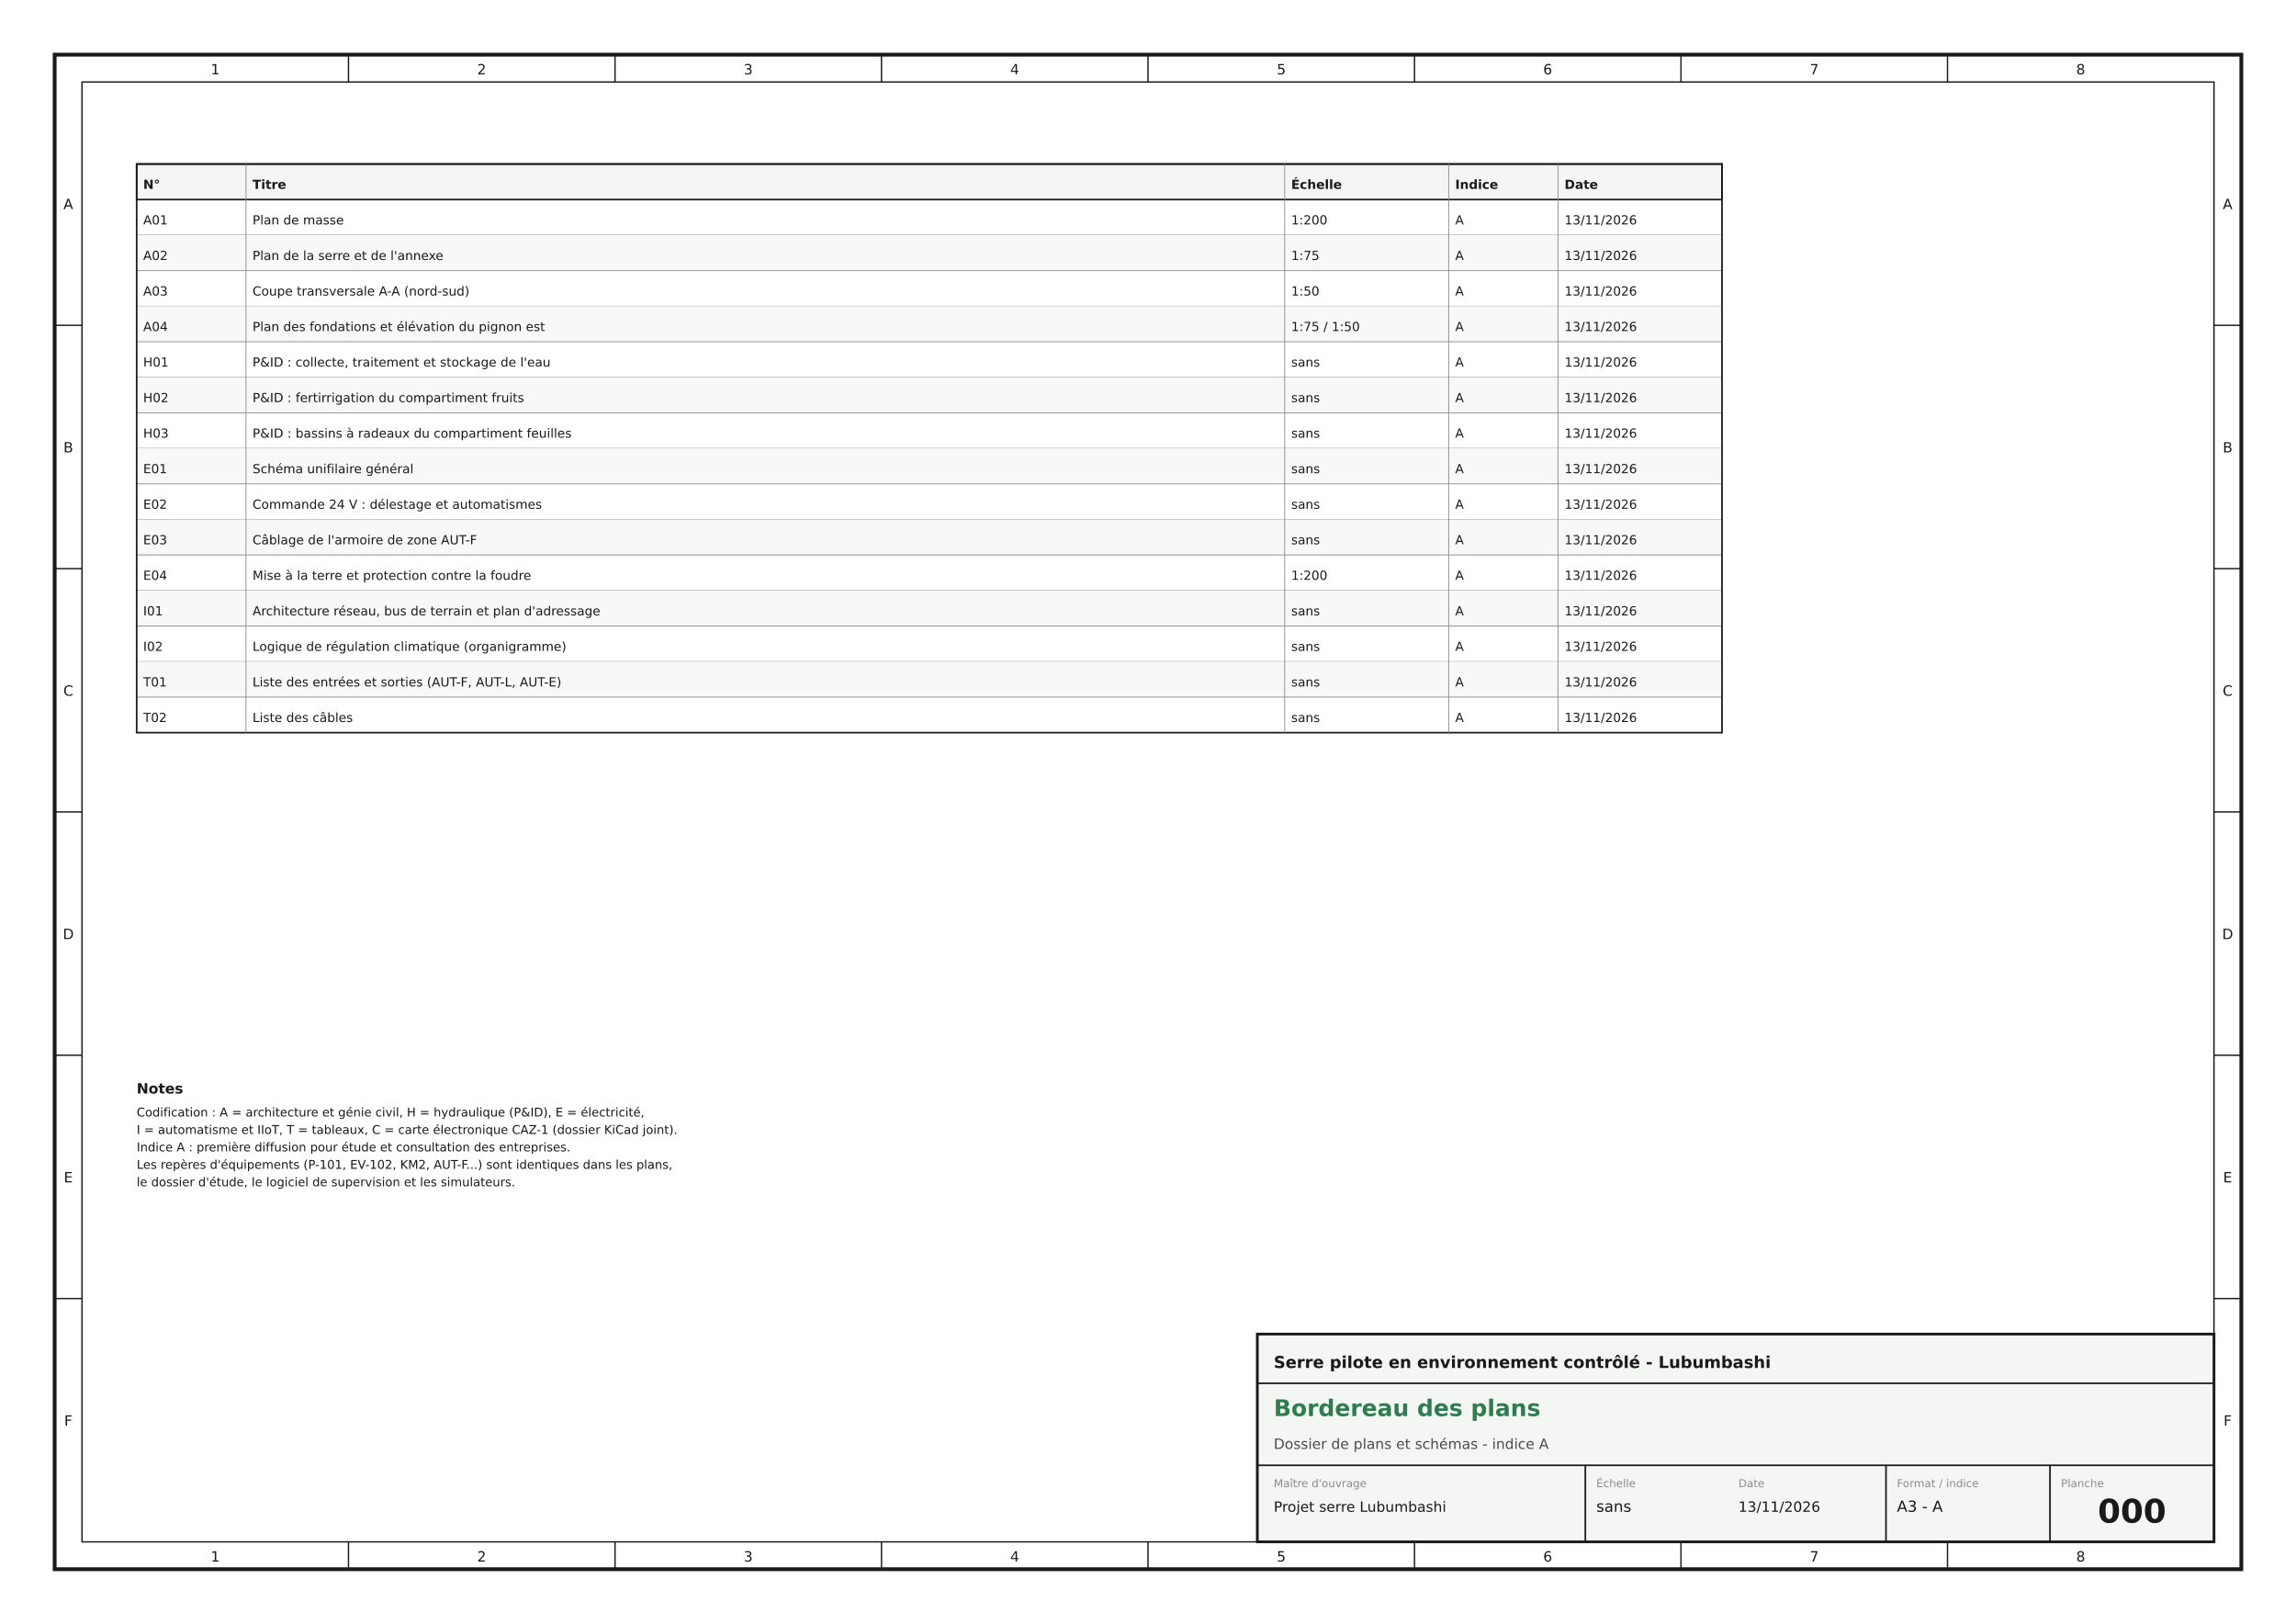
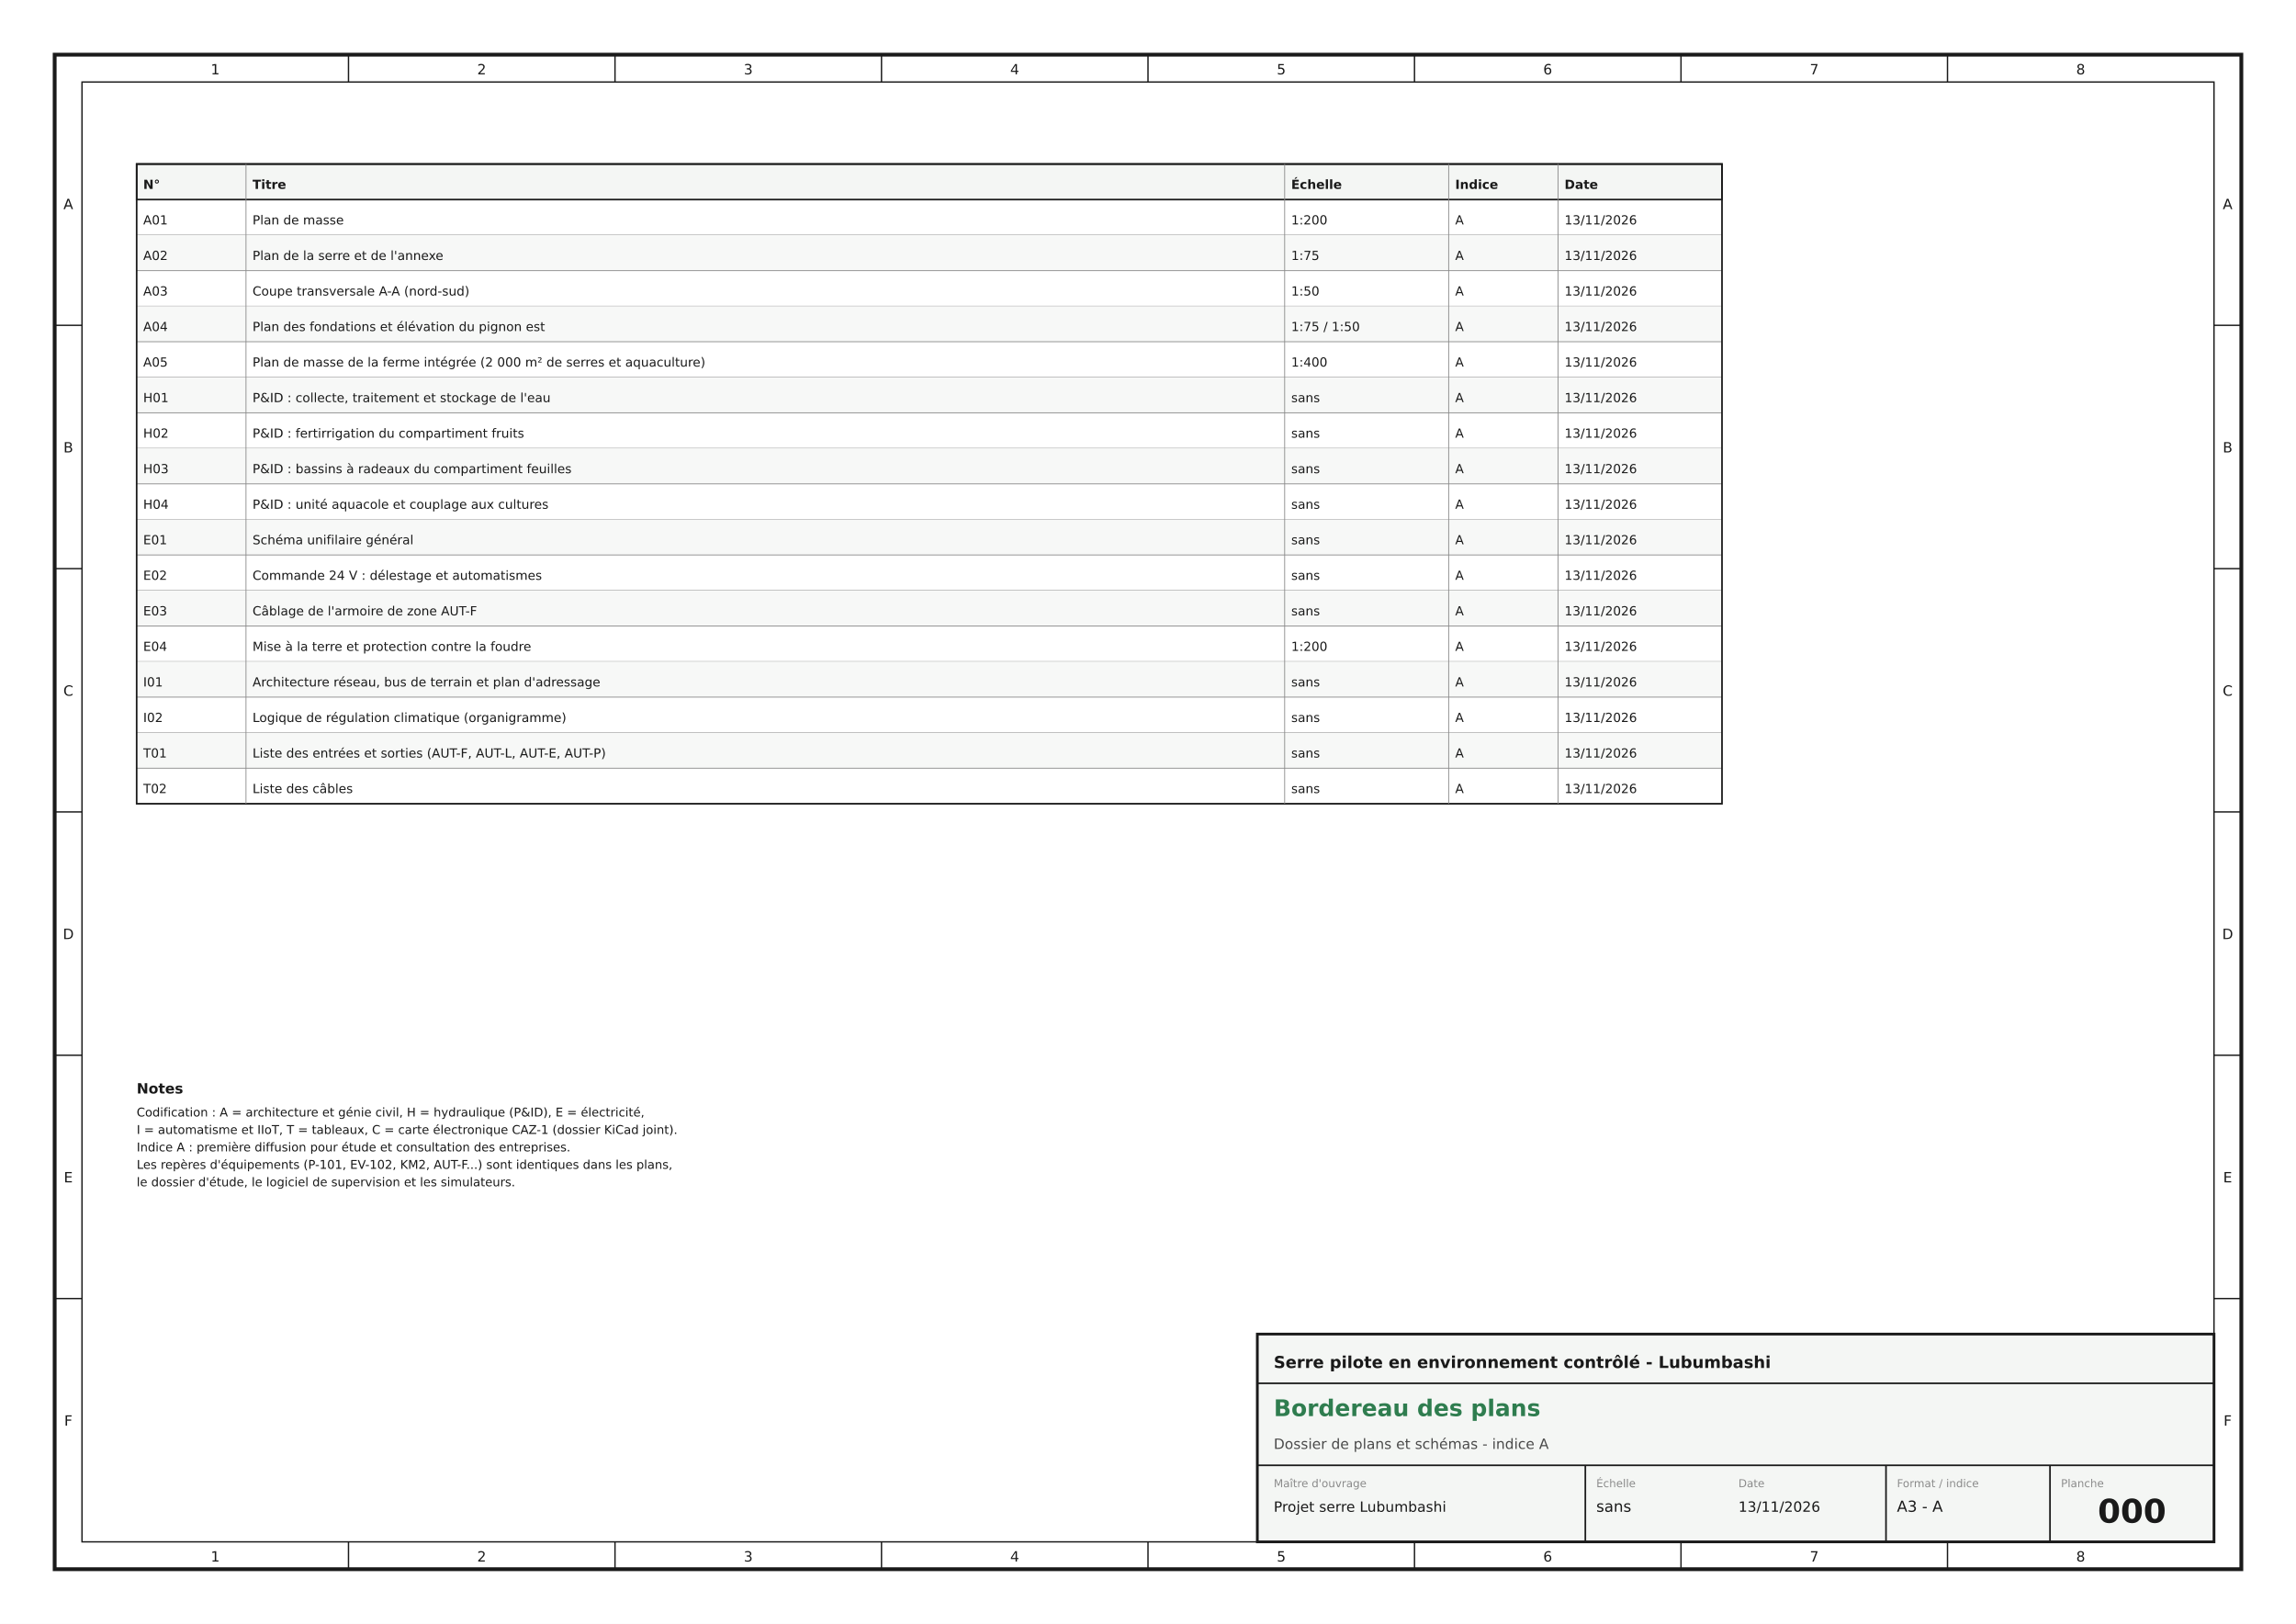
<svg xmlns="http://www.w3.org/2000/svg" width="420.0mm" height="297.0mm" viewBox="0 0 420.0 297.0" font-family="DejaVu Sans, Arial, sans-serif">
  <defs>
    <marker id="fl" viewBox="0 0 10 10" refX="9" refY="5" markerWidth="3.5" markerHeight="3.5" orient="auto-start-reverse">
      <path d="M0,0 L10,5 L0,10 Z" fill="#1a1a1a" />
    </marker>
    <marker id="fc" viewBox="0 0 10 10" refX="5" refY="5" markerWidth="2.6" markerHeight="2.6" orient="auto-start-reverse">
      <path d="M0,1 L10,5 L0,9 Z" fill="#4a4a4a" />
    </marker>
    <pattern id="hach" width="2" height="2" patternUnits="userSpaceOnUse" patternTransform="rotate(45)">
      <line x1="0" y1="0" x2="0" y2="2" stroke="#8a8a8a" stroke-width="0.25" />
    </pattern>
    <pattern id="beton" width="4" height="4" patternUnits="userSpaceOnUse">
      <circle cx="1" cy="1" r="0.3" fill="#8a8a8a" />
      <circle cx="3" cy="2.6" r="0.25" fill="#8a8a8a" />
    </pattern>
  </defs>
  <rect width="420.0" height="297.0" fill="#fff" />
  <rect x="25.00" y="30.00" width="290.00" height="6.50" rx="0" fill="#f4f6f4" stroke="#1a1a1a" stroke-width="0.3" />
  <text x="26.20" y="34.55" font-size="2.3" text-anchor="start" fill="#1a1a1a" font-weight="700">N°</text>
  <text x="46.20" y="34.55" font-size="2.3" text-anchor="start" fill="#1a1a1a" font-weight="700">Titre</text>
  <text x="236.20" y="34.55" font-size="2.3" text-anchor="start" fill="#1a1a1a" font-weight="700">Échelle</text>
  <text x="266.20" y="34.55" font-size="2.3" text-anchor="start" fill="#1a1a1a" font-weight="700">Indice</text>
  <text x="286.20" y="34.55" font-size="2.3" text-anchor="start" fill="#1a1a1a" font-weight="700">Date</text>
  <text x="26.20" y="41.05" font-size="2.3" text-anchor="start" fill="#1a1a1a">A01</text>
  <text x="46.20" y="41.05" font-size="2.3" text-anchor="start" fill="#1a1a1a">Plan de masse</text>
  <text x="236.20" y="41.05" font-size="2.3" text-anchor="start" fill="#1a1a1a">1:200</text>
  <text x="266.20" y="41.05" font-size="2.3" text-anchor="start" fill="#1a1a1a">A</text>
  <text x="286.20" y="41.05" font-size="2.3" text-anchor="start" fill="#1a1a1a">13/11/2026</text>
  <line x1="25.00" y1="43.00" x2="315.00" y2="43.00" stroke="#8a8a8a" stroke-width="0.15" />
  <rect x="25.00" y="43.00" width="290.00" height="6.50" rx="0" fill="#f7f8f7" stroke="none" stroke-width="0" />
  <text x="26.20" y="47.55" font-size="2.3" text-anchor="start" fill="#1a1a1a">A02</text>
  <text x="46.20" y="47.55" font-size="2.3" text-anchor="start" fill="#1a1a1a">Plan de la serre et de l'annexe</text>
  <text x="236.20" y="47.55" font-size="2.3" text-anchor="start" fill="#1a1a1a">1:75</text>
  <text x="266.20" y="47.55" font-size="2.3" text-anchor="start" fill="#1a1a1a">A</text>
  <text x="286.20" y="47.55" font-size="2.3" text-anchor="start" fill="#1a1a1a">13/11/2026</text>
  <line x1="25.00" y1="49.50" x2="315.00" y2="49.50" stroke="#8a8a8a" stroke-width="0.15" />
  <text x="26.20" y="54.05" font-size="2.3" text-anchor="start" fill="#1a1a1a">A03</text>
  <text x="46.20" y="54.05" font-size="2.3" text-anchor="start" fill="#1a1a1a">Coupe transversale A-A (nord-sud)</text>
  <text x="236.20" y="54.05" font-size="2.3" text-anchor="start" fill="#1a1a1a">1:50</text>
  <text x="266.20" y="54.05" font-size="2.3" text-anchor="start" fill="#1a1a1a">A</text>
  <text x="286.20" y="54.05" font-size="2.3" text-anchor="start" fill="#1a1a1a">13/11/2026</text>
  <line x1="25.00" y1="56.00" x2="315.00" y2="56.00" stroke="#8a8a8a" stroke-width="0.15" />
  <rect x="25.00" y="56.00" width="290.00" height="6.50" rx="0" fill="#f7f8f7" stroke="none" stroke-width="0" />
  <text x="26.20" y="60.55" font-size="2.3" text-anchor="start" fill="#1a1a1a">A04</text>
  <text x="46.20" y="60.55" font-size="2.3" text-anchor="start" fill="#1a1a1a">Plan des fondations et élévation du pignon est</text>
  <text x="236.20" y="60.55" font-size="2.3" text-anchor="start" fill="#1a1a1a">1:75 / 1:50</text>
  <text x="266.20" y="60.55" font-size="2.3" text-anchor="start" fill="#1a1a1a">A</text>
  <text x="286.20" y="60.55" font-size="2.3" text-anchor="start" fill="#1a1a1a">13/11/2026</text>
  <line x1="25.00" y1="62.50" x2="315.00" y2="62.50" stroke="#8a8a8a" stroke-width="0.15" />
-   <text x="26.20" y="67.05" font-size="2.3" text-anchor="start" fill="#1a1a1a">H01</text>
-   <text x="46.20" y="67.05" font-size="2.3" text-anchor="start" fill="#1a1a1a">P&amp;ID : collecte, traitement et stockage de l'eau</text>
-   <text x="236.20" y="67.05" font-size="2.3" text-anchor="start" fill="#1a1a1a">sans</text>
+   <text x="26.20" y="67.05" font-size="2.3" text-anchor="start" fill="#1a1a1a">A05</text>
+   <text x="46.20" y="67.05" font-size="2.3" text-anchor="start" fill="#1a1a1a">Plan de masse de la ferme intégrée (2 000 m² de serres et aquaculture)</text>
+   <text x="236.20" y="67.05" font-size="2.3" text-anchor="start" fill="#1a1a1a">1:400</text>
  <text x="266.20" y="67.05" font-size="2.3" text-anchor="start" fill="#1a1a1a">A</text>
  <text x="286.20" y="67.05" font-size="2.3" text-anchor="start" fill="#1a1a1a">13/11/2026</text>
  <line x1="25.00" y1="69.00" x2="315.00" y2="69.00" stroke="#8a8a8a" stroke-width="0.15" />
  <rect x="25.00" y="69.00" width="290.00" height="6.50" rx="0" fill="#f7f8f7" stroke="none" stroke-width="0" />
-   <text x="26.20" y="73.55" font-size="2.3" text-anchor="start" fill="#1a1a1a">H02</text>
-   <text x="46.20" y="73.55" font-size="2.3" text-anchor="start" fill="#1a1a1a">P&amp;ID : fertirrigation du compartiment fruits</text>
+   <text x="26.20" y="73.55" font-size="2.3" text-anchor="start" fill="#1a1a1a">H01</text>
+   <text x="46.20" y="73.55" font-size="2.3" text-anchor="start" fill="#1a1a1a">P&amp;ID : collecte, traitement et stockage de l'eau</text>
  <text x="236.20" y="73.55" font-size="2.3" text-anchor="start" fill="#1a1a1a">sans</text>
  <text x="266.20" y="73.55" font-size="2.3" text-anchor="start" fill="#1a1a1a">A</text>
  <text x="286.20" y="73.55" font-size="2.3" text-anchor="start" fill="#1a1a1a">13/11/2026</text>
  <line x1="25.00" y1="75.50" x2="315.00" y2="75.50" stroke="#8a8a8a" stroke-width="0.15" />
-   <text x="26.20" y="80.05" font-size="2.3" text-anchor="start" fill="#1a1a1a">H03</text>
-   <text x="46.20" y="80.05" font-size="2.3" text-anchor="start" fill="#1a1a1a">P&amp;ID : bassins à radeaux du compartiment feuilles</text>
+   <text x="26.20" y="80.05" font-size="2.3" text-anchor="start" fill="#1a1a1a">H02</text>
+   <text x="46.20" y="80.05" font-size="2.3" text-anchor="start" fill="#1a1a1a">P&amp;ID : fertirrigation du compartiment fruits</text>
  <text x="236.20" y="80.05" font-size="2.3" text-anchor="start" fill="#1a1a1a">sans</text>
  <text x="266.20" y="80.05" font-size="2.3" text-anchor="start" fill="#1a1a1a">A</text>
  <text x="286.20" y="80.05" font-size="2.3" text-anchor="start" fill="#1a1a1a">13/11/2026</text>
  <line x1="25.00" y1="82.00" x2="315.00" y2="82.00" stroke="#8a8a8a" stroke-width="0.15" />
  <rect x="25.00" y="82.00" width="290.00" height="6.50" rx="0" fill="#f7f8f7" stroke="none" stroke-width="0" />
-   <text x="26.20" y="86.55" font-size="2.3" text-anchor="start" fill="#1a1a1a">E01</text>
-   <text x="46.20" y="86.55" font-size="2.3" text-anchor="start" fill="#1a1a1a">Schéma unifilaire général</text>
+   <text x="26.20" y="86.55" font-size="2.3" text-anchor="start" fill="#1a1a1a">H03</text>
+   <text x="46.20" y="86.55" font-size="2.3" text-anchor="start" fill="#1a1a1a">P&amp;ID : bassins à radeaux du compartiment feuilles</text>
  <text x="236.20" y="86.55" font-size="2.3" text-anchor="start" fill="#1a1a1a">sans</text>
  <text x="266.20" y="86.55" font-size="2.3" text-anchor="start" fill="#1a1a1a">A</text>
  <text x="286.20" y="86.55" font-size="2.3" text-anchor="start" fill="#1a1a1a">13/11/2026</text>
  <line x1="25.00" y1="88.50" x2="315.00" y2="88.50" stroke="#8a8a8a" stroke-width="0.15" />
-   <text x="26.20" y="93.05" font-size="2.3" text-anchor="start" fill="#1a1a1a">E02</text>
-   <text x="46.20" y="93.05" font-size="2.3" text-anchor="start" fill="#1a1a1a">Commande 24 V : délestage et automatismes</text>
+   <text x="26.20" y="93.05" font-size="2.3" text-anchor="start" fill="#1a1a1a">H04</text>
+   <text x="46.20" y="93.05" font-size="2.3" text-anchor="start" fill="#1a1a1a">P&amp;ID : unité aquacole et couplage aux cultures</text>
  <text x="236.20" y="93.05" font-size="2.3" text-anchor="start" fill="#1a1a1a">sans</text>
  <text x="266.20" y="93.05" font-size="2.3" text-anchor="start" fill="#1a1a1a">A</text>
  <text x="286.20" y="93.05" font-size="2.3" text-anchor="start" fill="#1a1a1a">13/11/2026</text>
  <line x1="25.00" y1="95.00" x2="315.00" y2="95.00" stroke="#8a8a8a" stroke-width="0.15" />
  <rect x="25.00" y="95.00" width="290.00" height="6.50" rx="0" fill="#f7f8f7" stroke="none" stroke-width="0" />
-   <text x="26.20" y="99.55" font-size="2.3" text-anchor="start" fill="#1a1a1a">E03</text>
-   <text x="46.20" y="99.55" font-size="2.3" text-anchor="start" fill="#1a1a1a">Câblage de l'armoire de zone AUT-F</text>
+   <text x="26.20" y="99.55" font-size="2.3" text-anchor="start" fill="#1a1a1a">E01</text>
+   <text x="46.20" y="99.55" font-size="2.3" text-anchor="start" fill="#1a1a1a">Schéma unifilaire général</text>
  <text x="236.20" y="99.55" font-size="2.3" text-anchor="start" fill="#1a1a1a">sans</text>
  <text x="266.20" y="99.55" font-size="2.3" text-anchor="start" fill="#1a1a1a">A</text>
  <text x="286.20" y="99.55" font-size="2.3" text-anchor="start" fill="#1a1a1a">13/11/2026</text>
  <line x1="25.00" y1="101.50" x2="315.00" y2="101.50" stroke="#8a8a8a" stroke-width="0.15" />
-   <text x="26.20" y="106.05" font-size="2.3" text-anchor="start" fill="#1a1a1a">E04</text>
-   <text x="46.20" y="106.05" font-size="2.3" text-anchor="start" fill="#1a1a1a">Mise à la terre et protection contre la foudre</text>
-   <text x="236.20" y="106.05" font-size="2.3" text-anchor="start" fill="#1a1a1a">1:200</text>
+   <text x="26.20" y="106.05" font-size="2.3" text-anchor="start" fill="#1a1a1a">E02</text>
+   <text x="46.20" y="106.05" font-size="2.3" text-anchor="start" fill="#1a1a1a">Commande 24 V : délestage et automatismes</text>
+   <text x="236.20" y="106.05" font-size="2.3" text-anchor="start" fill="#1a1a1a">sans</text>
  <text x="266.20" y="106.05" font-size="2.3" text-anchor="start" fill="#1a1a1a">A</text>
  <text x="286.20" y="106.05" font-size="2.3" text-anchor="start" fill="#1a1a1a">13/11/2026</text>
  <line x1="25.00" y1="108.00" x2="315.00" y2="108.00" stroke="#8a8a8a" stroke-width="0.15" />
  <rect x="25.00" y="108.00" width="290.00" height="6.50" rx="0" fill="#f7f8f7" stroke="none" stroke-width="0" />
-   <text x="26.20" y="112.55" font-size="2.3" text-anchor="start" fill="#1a1a1a">I01</text>
-   <text x="46.20" y="112.55" font-size="2.3" text-anchor="start" fill="#1a1a1a">Architecture réseau, bus de terrain et plan d'adressage</text>
+   <text x="26.20" y="112.55" font-size="2.3" text-anchor="start" fill="#1a1a1a">E03</text>
+   <text x="46.20" y="112.55" font-size="2.3" text-anchor="start" fill="#1a1a1a">Câblage de l'armoire de zone AUT-F</text>
  <text x="236.20" y="112.55" font-size="2.3" text-anchor="start" fill="#1a1a1a">sans</text>
  <text x="266.20" y="112.55" font-size="2.3" text-anchor="start" fill="#1a1a1a">A</text>
  <text x="286.20" y="112.55" font-size="2.3" text-anchor="start" fill="#1a1a1a">13/11/2026</text>
  <line x1="25.00" y1="114.50" x2="315.00" y2="114.50" stroke="#8a8a8a" stroke-width="0.15" />
-   <text x="26.20" y="119.05" font-size="2.3" text-anchor="start" fill="#1a1a1a">I02</text>
-   <text x="46.20" y="119.05" font-size="2.3" text-anchor="start" fill="#1a1a1a">Logique de régulation climatique (organigramme)</text>
-   <text x="236.20" y="119.05" font-size="2.3" text-anchor="start" fill="#1a1a1a">sans</text>
+   <text x="26.20" y="119.05" font-size="2.3" text-anchor="start" fill="#1a1a1a">E04</text>
+   <text x="46.20" y="119.05" font-size="2.3" text-anchor="start" fill="#1a1a1a">Mise à la terre et protection contre la foudre</text>
+   <text x="236.20" y="119.05" font-size="2.3" text-anchor="start" fill="#1a1a1a">1:200</text>
  <text x="266.20" y="119.05" font-size="2.3" text-anchor="start" fill="#1a1a1a">A</text>
  <text x="286.20" y="119.05" font-size="2.3" text-anchor="start" fill="#1a1a1a">13/11/2026</text>
  <line x1="25.00" y1="121.00" x2="315.00" y2="121.00" stroke="#8a8a8a" stroke-width="0.15" />
  <rect x="25.00" y="121.00" width="290.00" height="6.50" rx="0" fill="#f7f8f7" stroke="none" stroke-width="0" />
-   <text x="26.20" y="125.55" font-size="2.3" text-anchor="start" fill="#1a1a1a">T01</text>
-   <text x="46.20" y="125.55" font-size="2.3" text-anchor="start" fill="#1a1a1a">Liste des entrées et sorties (AUT-F, AUT-L, AUT-E)</text>
+   <text x="26.20" y="125.55" font-size="2.3" text-anchor="start" fill="#1a1a1a">I01</text>
+   <text x="46.20" y="125.55" font-size="2.3" text-anchor="start" fill="#1a1a1a">Architecture réseau, bus de terrain et plan d'adressage</text>
  <text x="236.20" y="125.55" font-size="2.3" text-anchor="start" fill="#1a1a1a">sans</text>
  <text x="266.20" y="125.55" font-size="2.3" text-anchor="start" fill="#1a1a1a">A</text>
  <text x="286.20" y="125.55" font-size="2.3" text-anchor="start" fill="#1a1a1a">13/11/2026</text>
  <line x1="25.00" y1="127.50" x2="315.00" y2="127.50" stroke="#8a8a8a" stroke-width="0.15" />
-   <text x="26.20" y="132.05" font-size="2.3" text-anchor="start" fill="#1a1a1a">T02</text>
-   <text x="46.20" y="132.05" font-size="2.3" text-anchor="start" fill="#1a1a1a">Liste des câbles</text>
+   <text x="26.20" y="132.05" font-size="2.3" text-anchor="start" fill="#1a1a1a">I02</text>
+   <text x="46.20" y="132.05" font-size="2.3" text-anchor="start" fill="#1a1a1a">Logique de régulation climatique (organigramme)</text>
  <text x="236.20" y="132.05" font-size="2.3" text-anchor="start" fill="#1a1a1a">sans</text>
  <text x="266.20" y="132.05" font-size="2.3" text-anchor="start" fill="#1a1a1a">A</text>
  <text x="286.20" y="132.05" font-size="2.3" text-anchor="start" fill="#1a1a1a">13/11/2026</text>
  <line x1="25.00" y1="134.00" x2="315.00" y2="134.00" stroke="#8a8a8a" stroke-width="0.15" />
-   <rect x="25.00" y="30.00" width="290.00" height="104.00" rx="0" fill="none" stroke="#1a1a1a" stroke-width="0.3" />
-   <line x1="45.00" y1="30.00" x2="45.00" y2="134.00" stroke="#8a8a8a" stroke-width="0.15" />
-   <line x1="235.00" y1="30.00" x2="235.00" y2="134.00" stroke="#8a8a8a" stroke-width="0.15" />
-   <line x1="265.00" y1="30.00" x2="265.00" y2="134.00" stroke="#8a8a8a" stroke-width="0.15" />
-   <line x1="285.00" y1="30.00" x2="285.00" y2="134.00" stroke="#8a8a8a" stroke-width="0.15" />
+   <rect x="25.00" y="134.00" width="290.00" height="6.50" rx="0" fill="#f7f8f7" stroke="none" stroke-width="0" />
+   <text x="26.20" y="138.55" font-size="2.3" text-anchor="start" fill="#1a1a1a">T01</text>
+   <text x="46.20" y="138.55" font-size="2.3" text-anchor="start" fill="#1a1a1a">Liste des entrées et sorties (AUT-F, AUT-L, AUT-E, AUT-P)</text>
+   <text x="236.20" y="138.55" font-size="2.3" text-anchor="start" fill="#1a1a1a">sans</text>
+   <text x="266.20" y="138.55" font-size="2.3" text-anchor="start" fill="#1a1a1a">A</text>
+   <text x="286.20" y="138.55" font-size="2.3" text-anchor="start" fill="#1a1a1a">13/11/2026</text>
+   <line x1="25.00" y1="140.50" x2="315.00" y2="140.50" stroke="#8a8a8a" stroke-width="0.15" />
+   <text x="26.20" y="145.05" font-size="2.3" text-anchor="start" fill="#1a1a1a">T02</text>
+   <text x="46.20" y="145.05" font-size="2.3" text-anchor="start" fill="#1a1a1a">Liste des câbles</text>
+   <text x="236.20" y="145.05" font-size="2.3" text-anchor="start" fill="#1a1a1a">sans</text>
+   <text x="266.20" y="145.05" font-size="2.3" text-anchor="start" fill="#1a1a1a">A</text>
+   <text x="286.20" y="145.05" font-size="2.3" text-anchor="start" fill="#1a1a1a">13/11/2026</text>
+   <line x1="25.00" y1="147.00" x2="315.00" y2="147.00" stroke="#8a8a8a" stroke-width="0.15" />
+   <rect x="25.00" y="30.00" width="290.00" height="117.00" rx="0" fill="none" stroke="#1a1a1a" stroke-width="0.3" />
+   <line x1="45.00" y1="30.00" x2="45.00" y2="147.00" stroke="#8a8a8a" stroke-width="0.15" />
+   <line x1="235.00" y1="30.00" x2="235.00" y2="147.00" stroke="#8a8a8a" stroke-width="0.15" />
+   <line x1="265.00" y1="30.00" x2="265.00" y2="147.00" stroke="#8a8a8a" stroke-width="0.15" />
+   <line x1="285.00" y1="30.00" x2="285.00" y2="147.00" stroke="#8a8a8a" stroke-width="0.15" />
  <text x="25.00" y="200.00" font-size="2.6" text-anchor="start" fill="#1a1a1a" font-weight="700">Notes</text>
  <text x="25.00" y="204.20" font-size="2.2" text-anchor="start" fill="#1a1a1a">Codification : A = architecture et génie civil, H = hydraulique (P&amp;ID), E = électricité,</text>
  <text x="25.00" y="207.39" font-size="2.2" text-anchor="start" fill="#1a1a1a">I = automatisme et IIoT, T = tableaux, C = carte électronique CAZ-1 (dossier KiCad joint).</text>
  <text x="25.00" y="210.58" font-size="2.2" text-anchor="start" fill="#1a1a1a">Indice A : première diffusion pour étude et consultation des entreprises.</text>
  <text x="25.00" y="213.77" font-size="2.2" text-anchor="start" fill="#1a1a1a">Les repères d'équipements (P-101, EV-102, KM2, AUT-F...) sont identiques dans les plans,</text>
  <text x="25.00" y="216.96" font-size="2.2" text-anchor="start" fill="#1a1a1a">le dossier d'étude, le logiciel de supervision et les simulateurs.</text>
  <rect x="10.00" y="10.00" width="400.00" height="277.00" rx="0" fill="none" stroke="#1a1a1a" stroke-width="0.7" />
  <rect x="15.00" y="15.00" width="390.00" height="267.00" rx="0" fill="none" stroke="#1a1a1a" stroke-width="0.25" />
  <text x="39.38" y="13.60" font-size="2.6" text-anchor="middle" fill="#1a1a1a">1</text>
  <text x="39.38" y="285.60" font-size="2.6" text-anchor="middle" fill="#1a1a1a">1</text>
  <line x1="63.75" y1="10.00" x2="63.75" y2="15.00" stroke="#1a1a1a" stroke-width="0.25" />
  <line x1="63.75" y1="282.00" x2="63.75" y2="287.00" stroke="#1a1a1a" stroke-width="0.25" />
  <text x="88.12" y="13.60" font-size="2.6" text-anchor="middle" fill="#1a1a1a">2</text>
  <text x="88.12" y="285.60" font-size="2.6" text-anchor="middle" fill="#1a1a1a">2</text>
  <line x1="112.50" y1="10.00" x2="112.50" y2="15.00" stroke="#1a1a1a" stroke-width="0.25" />
  <line x1="112.50" y1="282.00" x2="112.50" y2="287.00" stroke="#1a1a1a" stroke-width="0.25" />
  <text x="136.88" y="13.60" font-size="2.6" text-anchor="middle" fill="#1a1a1a">3</text>
  <text x="136.88" y="285.60" font-size="2.6" text-anchor="middle" fill="#1a1a1a">3</text>
  <line x1="161.25" y1="10.00" x2="161.25" y2="15.00" stroke="#1a1a1a" stroke-width="0.25" />
  <line x1="161.25" y1="282.00" x2="161.25" y2="287.00" stroke="#1a1a1a" stroke-width="0.25" />
  <text x="185.62" y="13.60" font-size="2.6" text-anchor="middle" fill="#1a1a1a">4</text>
  <text x="185.62" y="285.60" font-size="2.6" text-anchor="middle" fill="#1a1a1a">4</text>
  <line x1="210.00" y1="10.00" x2="210.00" y2="15.00" stroke="#1a1a1a" stroke-width="0.25" />
  <line x1="210.00" y1="282.00" x2="210.00" y2="287.00" stroke="#1a1a1a" stroke-width="0.25" />
  <text x="234.38" y="13.60" font-size="2.6" text-anchor="middle" fill="#1a1a1a">5</text>
  <text x="234.38" y="285.60" font-size="2.6" text-anchor="middle" fill="#1a1a1a">5</text>
  <line x1="258.75" y1="10.00" x2="258.75" y2="15.00" stroke="#1a1a1a" stroke-width="0.25" />
  <line x1="258.75" y1="282.00" x2="258.75" y2="287.00" stroke="#1a1a1a" stroke-width="0.25" />
  <text x="283.12" y="13.60" font-size="2.6" text-anchor="middle" fill="#1a1a1a">6</text>
  <text x="283.12" y="285.60" font-size="2.6" text-anchor="middle" fill="#1a1a1a">6</text>
  <line x1="307.50" y1="10.00" x2="307.50" y2="15.00" stroke="#1a1a1a" stroke-width="0.25" />
  <line x1="307.50" y1="282.00" x2="307.50" y2="287.00" stroke="#1a1a1a" stroke-width="0.25" />
  <text x="331.88" y="13.60" font-size="2.6" text-anchor="middle" fill="#1a1a1a">7</text>
  <text x="331.88" y="285.60" font-size="2.6" text-anchor="middle" fill="#1a1a1a">7</text>
  <line x1="356.25" y1="10.00" x2="356.25" y2="15.00" stroke="#1a1a1a" stroke-width="0.25" />
  <line x1="356.25" y1="282.00" x2="356.25" y2="287.00" stroke="#1a1a1a" stroke-width="0.25" />
  <text x="380.62" y="13.60" font-size="2.6" text-anchor="middle" fill="#1a1a1a">8</text>
  <text x="380.62" y="285.60" font-size="2.6" text-anchor="middle" fill="#1a1a1a">8</text>
  <text x="12.50" y="38.25" font-size="2.6" text-anchor="middle" fill="#1a1a1a">A</text>
  <text x="407.50" y="38.25" font-size="2.6" text-anchor="middle" fill="#1a1a1a">A</text>
  <line x1="10.00" y1="59.50" x2="15.00" y2="59.50" stroke="#1a1a1a" stroke-width="0.25" />
  <line x1="405.00" y1="59.50" x2="410.00" y2="59.50" stroke="#1a1a1a" stroke-width="0.25" />
  <text x="12.50" y="82.75" font-size="2.6" text-anchor="middle" fill="#1a1a1a">B</text>
  <text x="407.50" y="82.75" font-size="2.6" text-anchor="middle" fill="#1a1a1a">B</text>
  <line x1="10.00" y1="104.00" x2="15.00" y2="104.00" stroke="#1a1a1a" stroke-width="0.25" />
  <line x1="405.00" y1="104.00" x2="410.00" y2="104.00" stroke="#1a1a1a" stroke-width="0.25" />
  <text x="12.50" y="127.25" font-size="2.6" text-anchor="middle" fill="#1a1a1a">C</text>
  <text x="407.50" y="127.25" font-size="2.6" text-anchor="middle" fill="#1a1a1a">C</text>
  <line x1="10.00" y1="148.50" x2="15.00" y2="148.50" stroke="#1a1a1a" stroke-width="0.25" />
  <line x1="405.00" y1="148.50" x2="410.00" y2="148.50" stroke="#1a1a1a" stroke-width="0.25" />
  <text x="12.50" y="171.75" font-size="2.6" text-anchor="middle" fill="#1a1a1a">D</text>
  <text x="407.50" y="171.75" font-size="2.6" text-anchor="middle" fill="#1a1a1a">D</text>
  <line x1="10.00" y1="193.00" x2="15.00" y2="193.00" stroke="#1a1a1a" stroke-width="0.25" />
  <line x1="405.00" y1="193.00" x2="410.00" y2="193.00" stroke="#1a1a1a" stroke-width="0.25" />
  <text x="12.50" y="216.25" font-size="2.6" text-anchor="middle" fill="#1a1a1a">E</text>
  <text x="407.50" y="216.25" font-size="2.6" text-anchor="middle" fill="#1a1a1a">E</text>
  <line x1="10.00" y1="237.50" x2="15.00" y2="237.50" stroke="#1a1a1a" stroke-width="0.25" />
  <line x1="405.00" y1="237.50" x2="410.00" y2="237.50" stroke="#1a1a1a" stroke-width="0.25" />
  <text x="12.50" y="260.75" font-size="2.6" text-anchor="middle" fill="#1a1a1a">F</text>
  <text x="407.50" y="260.75" font-size="2.6" text-anchor="middle" fill="#1a1a1a">F</text>
  <rect x="230.00" y="244.00" width="175.00" height="38.00" rx="0" fill="#f4f6f4" stroke="#1a1a1a" stroke-width="0.5" />
  <line x1="230.00" y1="253.00" x2="405.00" y2="253.00" stroke="#1a1a1a" stroke-width="0.3" />
  <line x1="230.00" y1="268.00" x2="405.00" y2="268.00" stroke="#1a1a1a" stroke-width="0.3" />
  <line x1="345.00" y1="268.00" x2="345.00" y2="282.00" stroke="#1a1a1a" stroke-width="0.3" />
  <line x1="375.00" y1="268.00" x2="375.00" y2="282.00" stroke="#1a1a1a" stroke-width="0.3" />
  <line x1="290.00" y1="268.00" x2="290.00" y2="282.00" stroke="#1a1a1a" stroke-width="0.3" />
  <text x="233.00" y="250.20" font-size="3.0" text-anchor="start" fill="#1a1a1a" font-weight="700">Serre pilote en environnement contrôlé - Lubumbashi</text>
  <text x="233.00" y="259.00" font-size="4.2" text-anchor="start" fill="#2f7d4f" font-weight="700">Bordereau des plans</text>
  <text x="233.00" y="265.00" font-size="2.6" text-anchor="start" fill="#4a4a4a">Dossier de plans et schémas - indice A</text>
  <text x="233.00" y="272.00" font-size="2.0" text-anchor="start" fill="#8a8a8a">Maître d'ouvrage</text>
  <text x="233.00" y="276.50" font-size="2.6" text-anchor="start" fill="#1a1a1a">Projet serre Lubumbashi</text>
  <text x="292.00" y="272.00" font-size="2.0" text-anchor="start" fill="#8a8a8a">Échelle</text>
  <text x="292.00" y="276.50" font-size="2.8" text-anchor="start" fill="#1a1a1a">sans</text>
  <text x="318.00" y="272.00" font-size="2.0" text-anchor="start" fill="#8a8a8a">Date</text>
  <text x="318.00" y="276.50" font-size="2.6" text-anchor="start" fill="#1a1a1a">13/11/2026</text>
  <text x="347.00" y="272.00" font-size="2.0" text-anchor="start" fill="#8a8a8a">Format / indice</text>
  <text x="347.00" y="276.50" font-size="2.8" text-anchor="start" fill="#1a1a1a">A3  -  A</text>
  <text x="377.00" y="272.00" font-size="2.0" text-anchor="start" fill="#8a8a8a">Planche</text>
  <text x="390.00" y="278.50" font-size="6.0" text-anchor="middle" fill="#1a1a1a" font-weight="700">000</text>
</svg>
